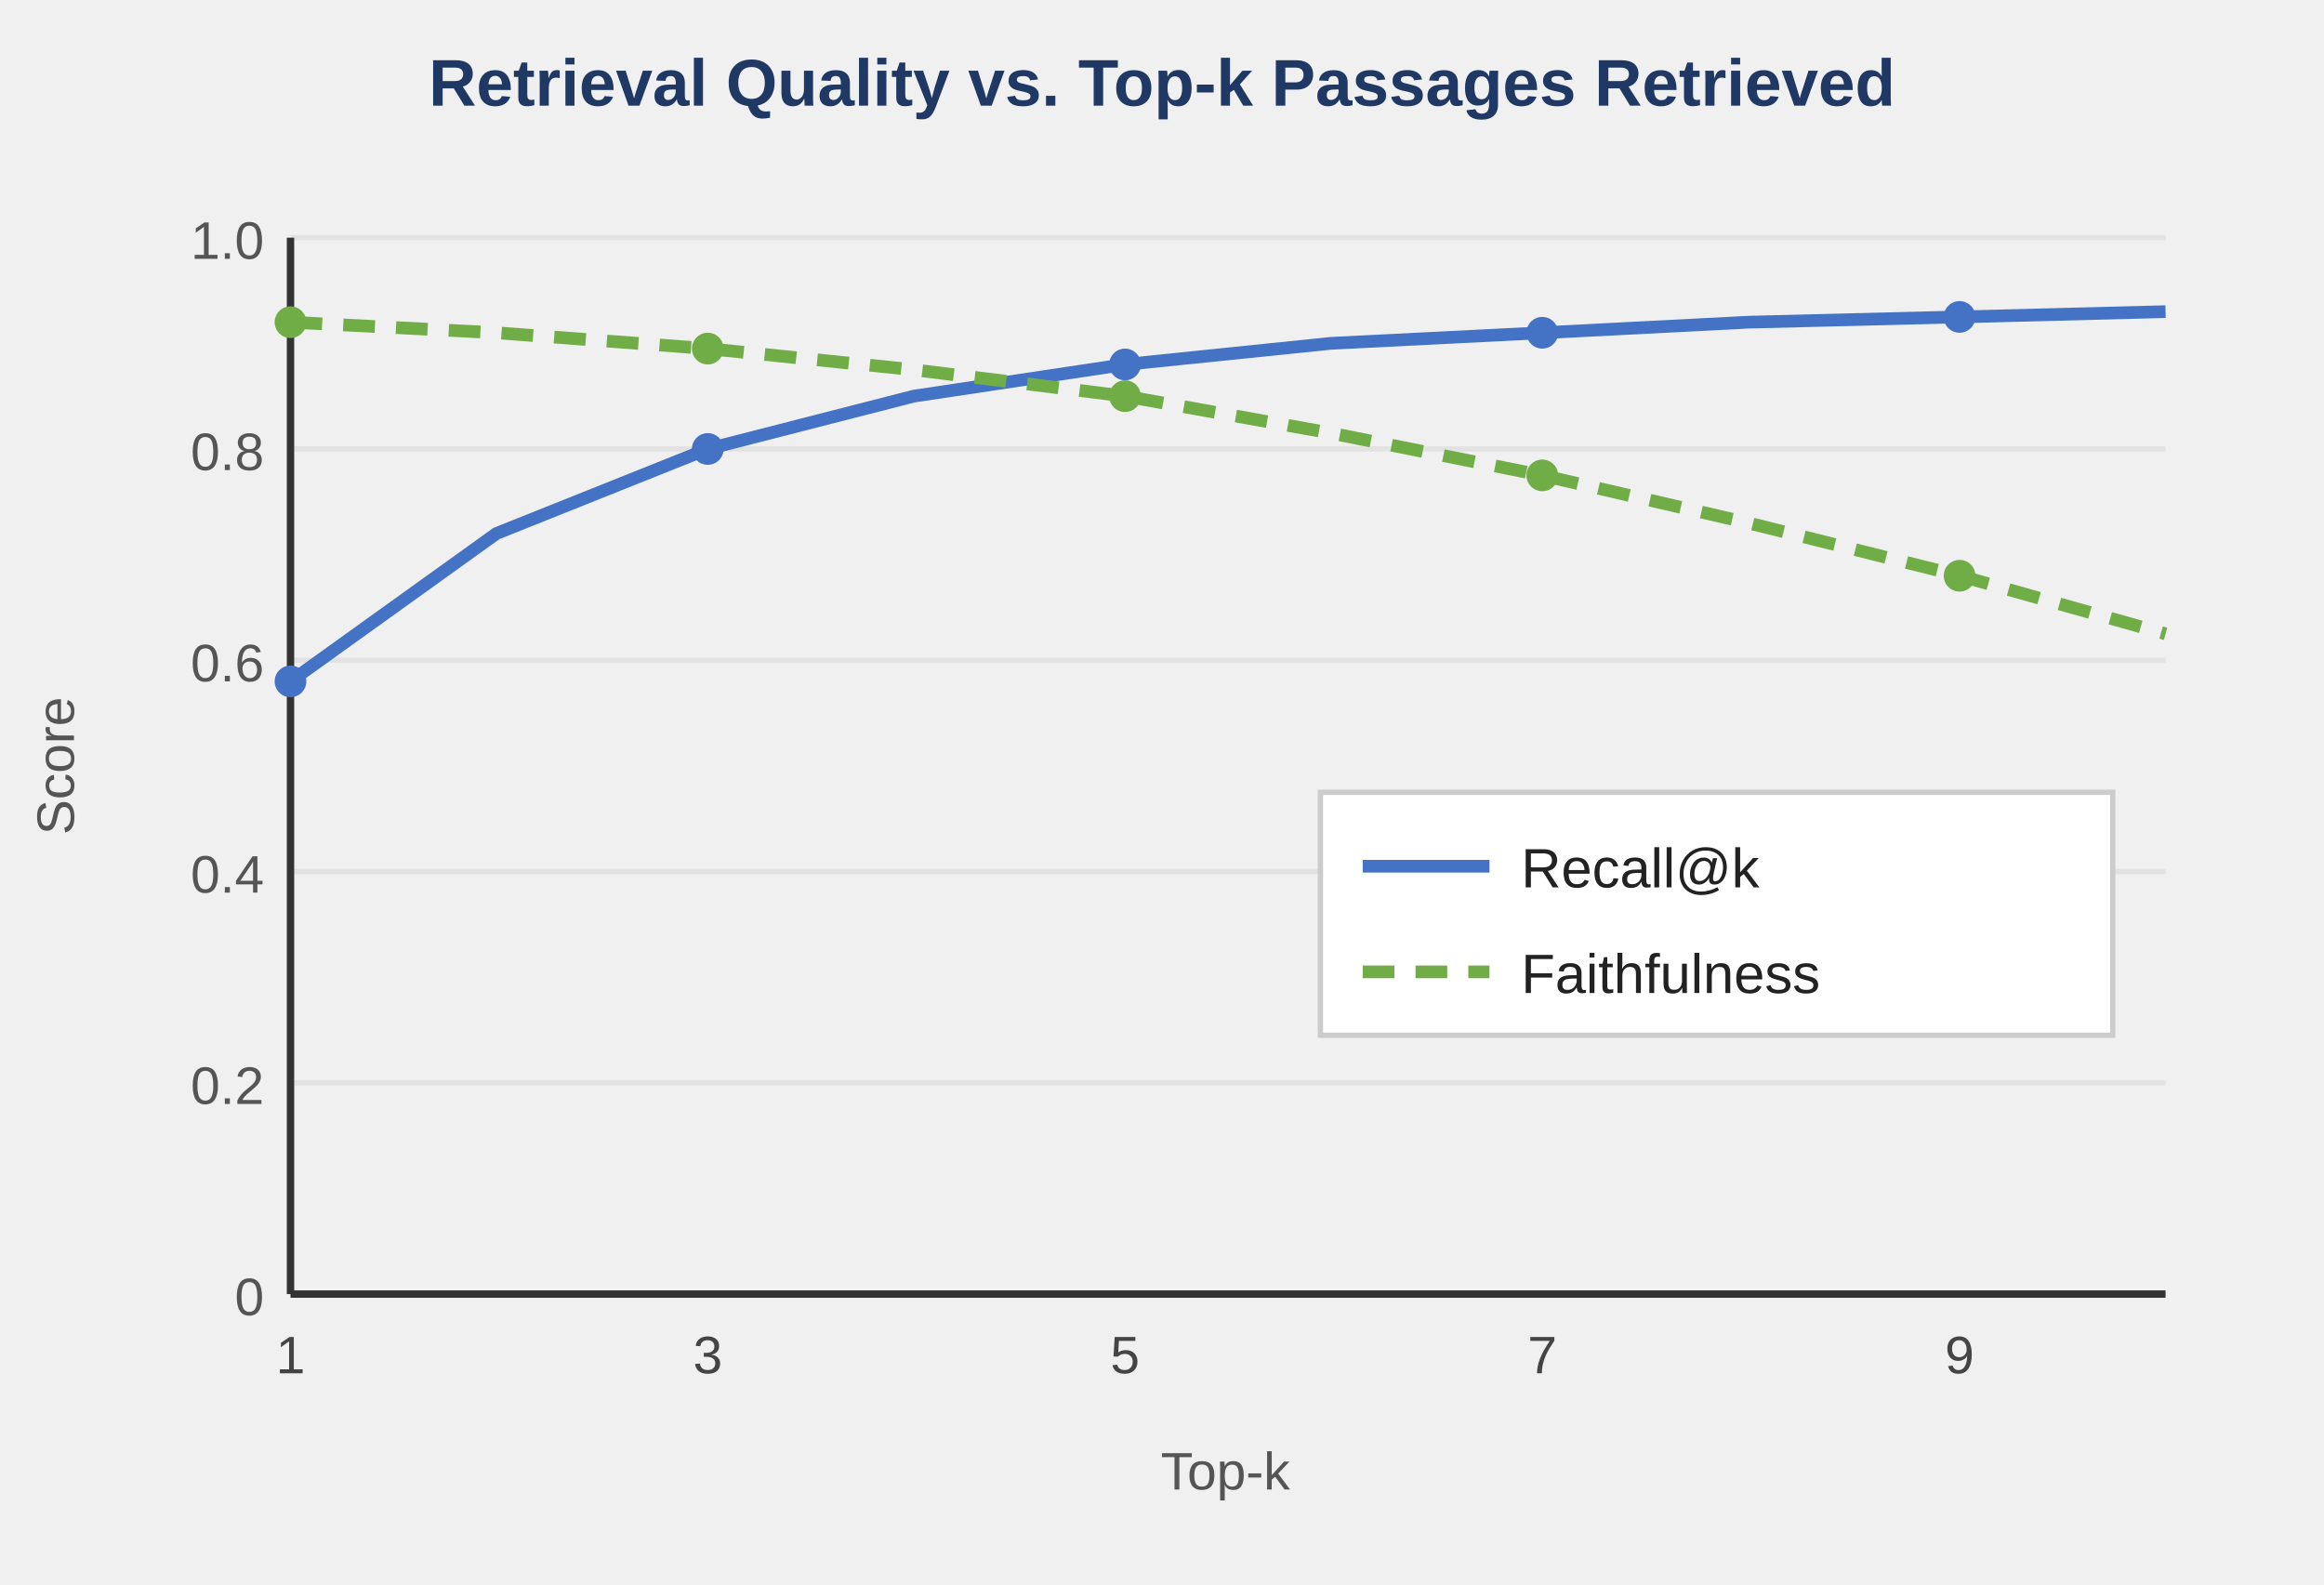
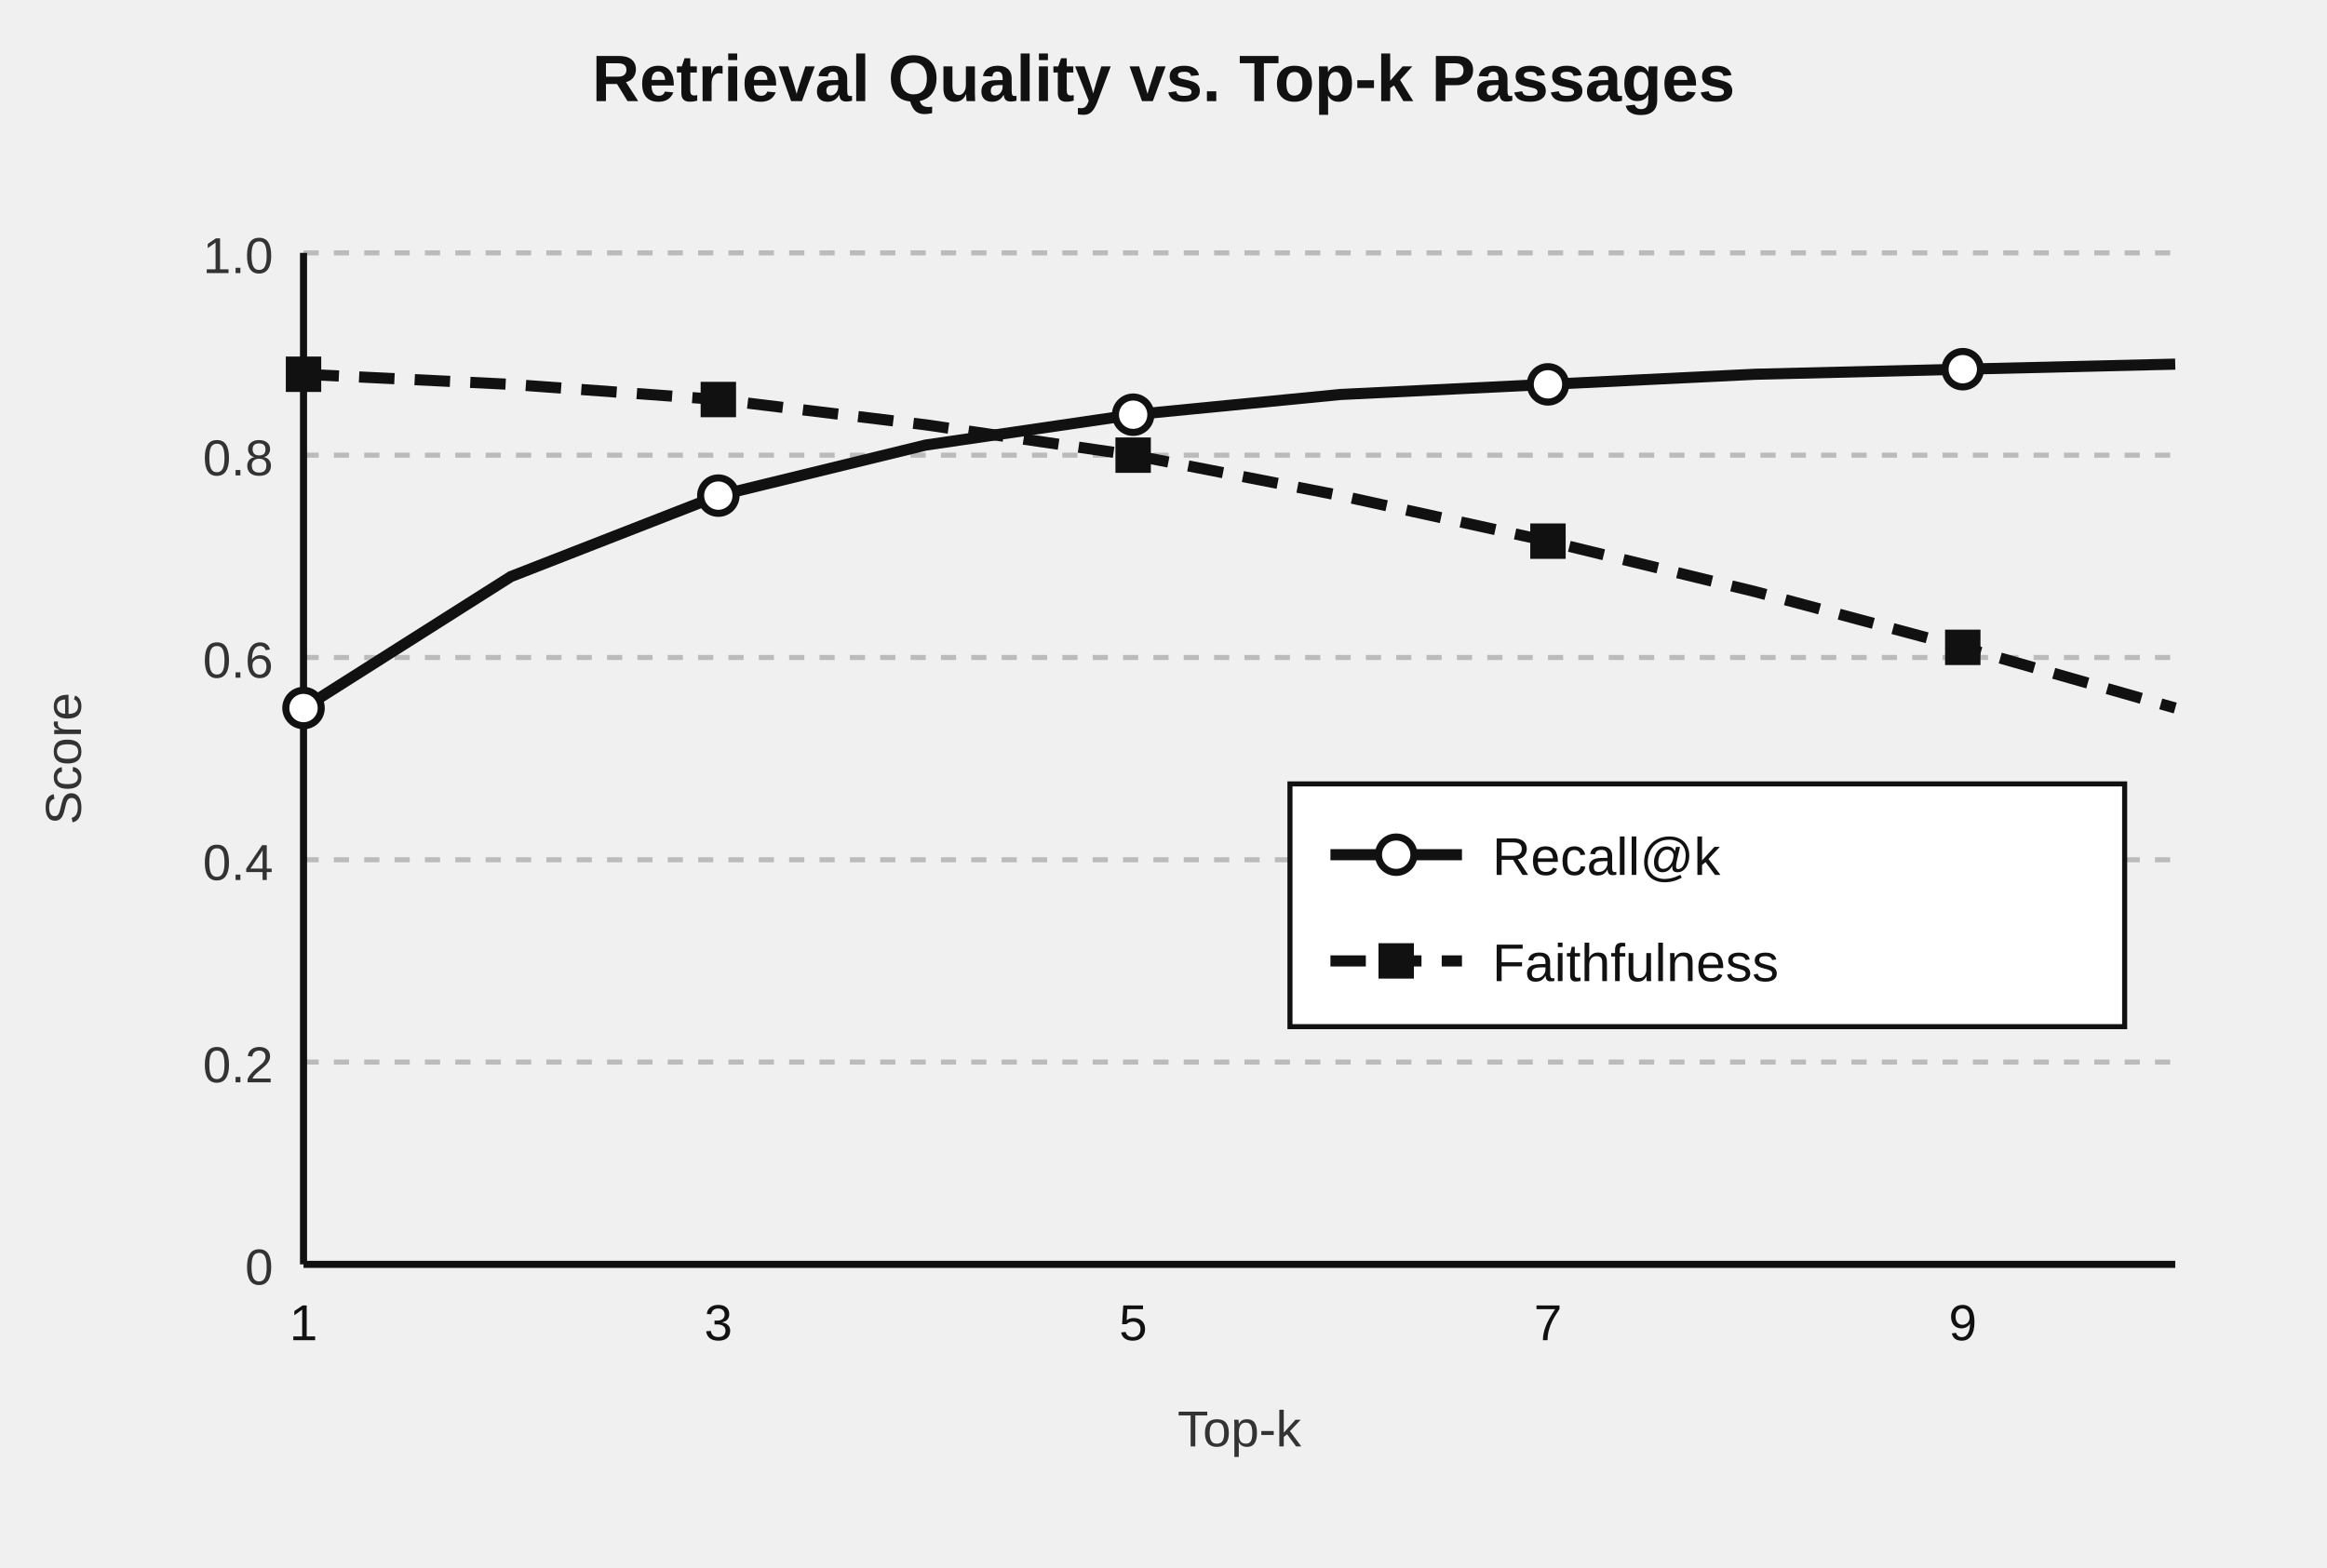
- <svg xmlns="http://www.w3.org/2000/svg" width="440" height="300" viewBox="0 0 440 300" font-family="'Segoe UI',Arial,sans-serif">
+ <svg xmlns="http://www.w3.org/2000/svg" width="460" height="310" viewBox="0 0 460 310" font-family="'Segoe UI',Arial,sans-serif">
  <style>
-     .ax{stroke:#333;stroke-width:1.4}.gl{stroke:#e2e2e2;stroke-width:1}
-     .lbl{font-size:10px;fill:#444}.ttl{font-size:12.5px;font-weight:700;fill:#1F3864}
-     .yl{font-size:10px;fill:#555}.leg{font-size:10.5px;fill:#222}
+     .ax{stroke:#111;stroke-width:1.4}.gl{stroke:#bbb;stroke-width:1;stroke-dasharray:3 3}
+     .lbl{font-size:10px;fill:#111}.ttl{font-size:13px;font-weight:700;fill:#111}
+     .yl{font-size:10px;fill:#333}.leg{font-size:10.5px;fill:#111}
  </style>
-   <text x="220" y="20" text-anchor="middle" class="ttl">Retrieval Quality vs. Top-k Passages Retrieved</text>
+   <text x="230" y="20" text-anchor="middle" class="ttl">Retrieval Quality vs. Top-k Passages</text>
  <g>
-     <line class="gl" x1="55" y1="245" x2="410" y2="245" />
-     <line class="gl" x1="55" y1="205" x2="410" y2="205" />
-     <text class="yl" x="50" y="209" text-anchor="end">0.2</text>
-     <line class="gl" x1="55" y1="165" x2="410" y2="165" />
-     <text class="yl" x="50" y="169" text-anchor="end">0.4</text>
-     <line class="gl" x1="55" y1="125" x2="410" y2="125" />
-     <text class="yl" x="50" y="129" text-anchor="end">0.6</text>
-     <line class="gl" x1="55" y1="85" x2="410" y2="85" />
-     <text class="yl" x="50" y="89" text-anchor="end">0.8</text>
-     <line class="gl" x1="55" y1="45" x2="410" y2="45" />
-     <text class="yl" x="50" y="49" text-anchor="end">1.0</text>
-     <text class="yl" x="50" y="249" text-anchor="end">0</text>
-     <line class="ax" x1="55" y1="45" x2="55" y2="245" />
-     <line class="ax" x1="55" y1="245" x2="410" y2="245" />
+     <line class="gl" x1="60" y1="250" x2="430" y2="250" />
+     <line class="gl" x1="60" y1="210" x2="430" y2="210" />
+     <text class="yl" x="54" y="214" text-anchor="end">0.2</text>
+     <line class="gl" x1="60" y1="170" x2="430" y2="170" />
+     <text class="yl" x="54" y="174" text-anchor="end">0.4</text>
+     <line class="gl" x1="60" y1="130" x2="430" y2="130" />
+     <text class="yl" x="54" y="134" text-anchor="end">0.6</text>
+     <line class="gl" x1="60" y1="90" x2="430" y2="90" />
+     <text class="yl" x="54" y="94" text-anchor="end">0.8</text>
+     <line class="gl" x1="60" y1="50" x2="430" y2="50" />
+     <text class="yl" x="54" y="54" text-anchor="end">1.0</text>
+     <text class="yl" x="54" y="254" text-anchor="end">0</text>
+     <line class="ax" x1="60" y1="50" x2="60" y2="250" />
+     <line class="ax" x1="60" y1="250" x2="430" y2="250" />
  </g>
  <g class="lbl">
-     <text x="55" y="260" text-anchor="middle">1</text>
-     <text x="134" y="260" text-anchor="middle">3</text>
-     <text x="213" y="260" text-anchor="middle">5</text>
-     <text x="292" y="260" text-anchor="middle">7</text>
-     <text x="371" y="260" text-anchor="middle">9</text>
+     <text x="60" y="265" text-anchor="middle">1</text>
+     <text x="142" y="265" text-anchor="middle">3</text>
+     <text x="224" y="265" text-anchor="middle">5</text>
+     <text x="306" y="265" text-anchor="middle">7</text>
+     <text x="388" y="265" text-anchor="middle">9</text>
  </g>
-   <text x="232" y="282" text-anchor="middle" class="yl">Top-k</text>
-   <text x="14" y="145" transform="rotate(-90 14,145)" text-anchor="middle" class="yl">Score</text>
-   <polyline fill="none" stroke="#4472C4" stroke-width="2.4" points="55,129 94,101 134,85 173,75 213,69 252,65 292,63 331,61 371,60 410,59" />
-   <g fill="#4472C4">
-     <circle cx="55" cy="129" r="3" />
-     <circle cx="134" cy="85" r="3" />
-     <circle cx="213" cy="69" r="3" />
-     <circle cx="292" cy="63" r="3" />
-     <circle cx="371" cy="60" r="3" />
+   <text x="245" y="286" text-anchor="middle" class="yl">Top-k</text>
+   <text x="16" y="150" transform="rotate(-90 16,150)" text-anchor="middle" class="yl">Score</text>
+   <polyline fill="none" stroke="#111" stroke-width="2.2" points="60,140 101,114 142,98 183,88 224,82 265,78 306,76 347,74 388,73 430,72" />
+   <g fill="#fff" stroke="#111" stroke-width="1.4">
+     <circle cx="60" cy="140" r="3.5" />
+     <circle cx="142" cy="98" r="3.5" />
+     <circle cx="224" cy="82" r="3.5" />
+     <circle cx="306" cy="76" r="3.5" />
+     <circle cx="388" cy="73" r="3.5" />
  </g>
-   <polyline fill="none" stroke="#70AD47" stroke-width="2.4" stroke-dasharray="6 4" points="55,61 94,63 134,66 173,70 213,75 252,82 292,90 331,99 371,109 410,120" />
-   <g fill="#70AD47">
-     <circle cx="55" cy="61" r="3" />
-     <circle cx="134" cy="66" r="3" />
-     <circle cx="213" cy="75" r="3" />
-     <circle cx="292" cy="90" r="3" />
-     <circle cx="371" cy="109" r="3" />
+   <polyline fill="none" stroke="#111" stroke-width="2.2" stroke-dasharray="7 4" points="60,74 101,76 142,79 183,84 224,90 265,98 306,107 347,117 388,128 430,140" />
+   <g fill="#111">
+     <rect x="56.5" y="70.5" width="7" height="7" />
+     <rect x="138.5" y="75.5" width="7" height="7" />
+     <rect x="220.5" y="86.5" width="7" height="7" />
+     <rect x="302.5" y="103.5" width="7" height="7" />
+     <rect x="384.5" y="124.5" width="7" height="7" />
  </g>
-   <rect x="250" y="150" width="150" height="46" fill="#fff" stroke="#ccc" />
-   <line x1="258" y1="164" x2="282" y2="164" stroke="#4472C4" stroke-width="2.4" />
-   <text class="leg" x="288" y="168">Recall@k</text>
-   <line x1="258" y1="184" x2="282" y2="184" stroke="#70AD47" stroke-width="2.4" stroke-dasharray="6 4" />
-   <text class="leg" x="288" y="188">Faithfulness</text>
+   <rect x="255" y="155" width="165" height="48" fill="#fff" stroke="#111" />
+   <line x1="263" y1="169" x2="289" y2="169" stroke="#111" stroke-width="2.2" />
+   <circle cx="276" cy="169" r="3.5" fill="#fff" stroke="#111" stroke-width="1.4" />
+   <text class="leg" x="295" y="173">Recall@k</text>
+   <line x1="263" y1="190" x2="289" y2="190" stroke="#111" stroke-width="2.2" stroke-dasharray="7 4" />
+   <rect x="272.5" y="186.5" width="7" height="7" fill="#111" />
+   <text class="leg" x="295" y="194">Faithfulness</text>
</svg>
